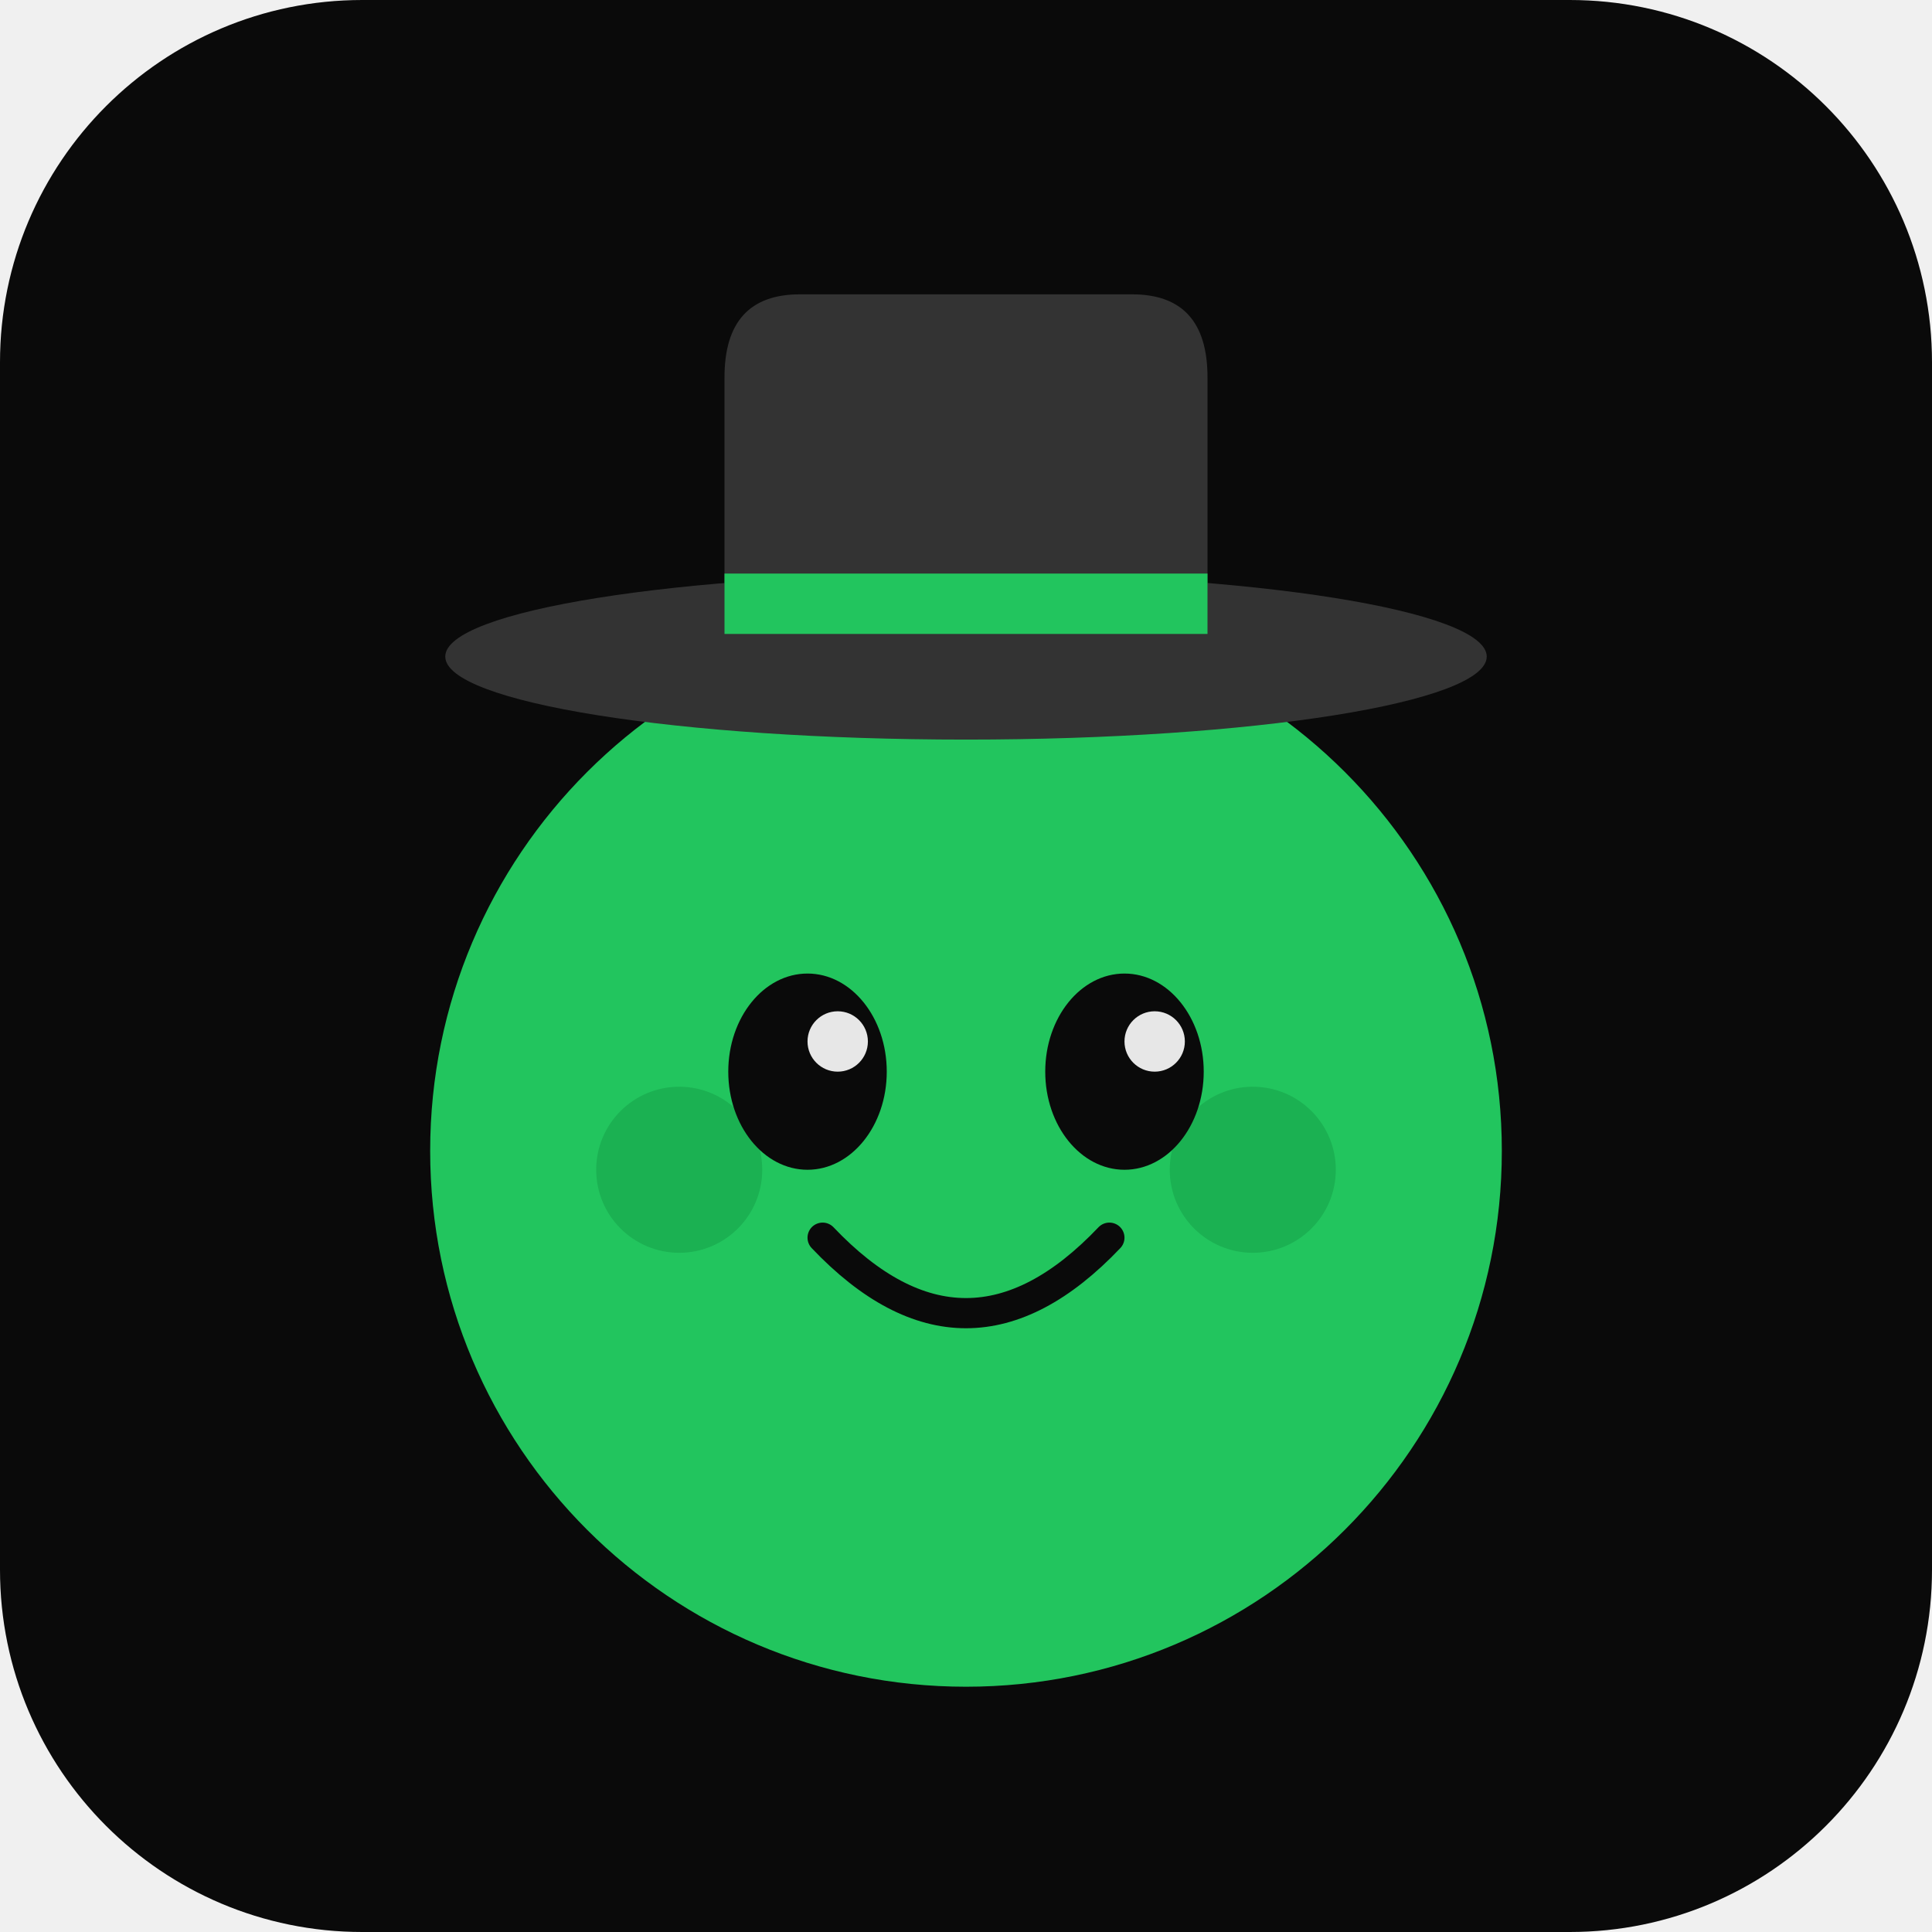
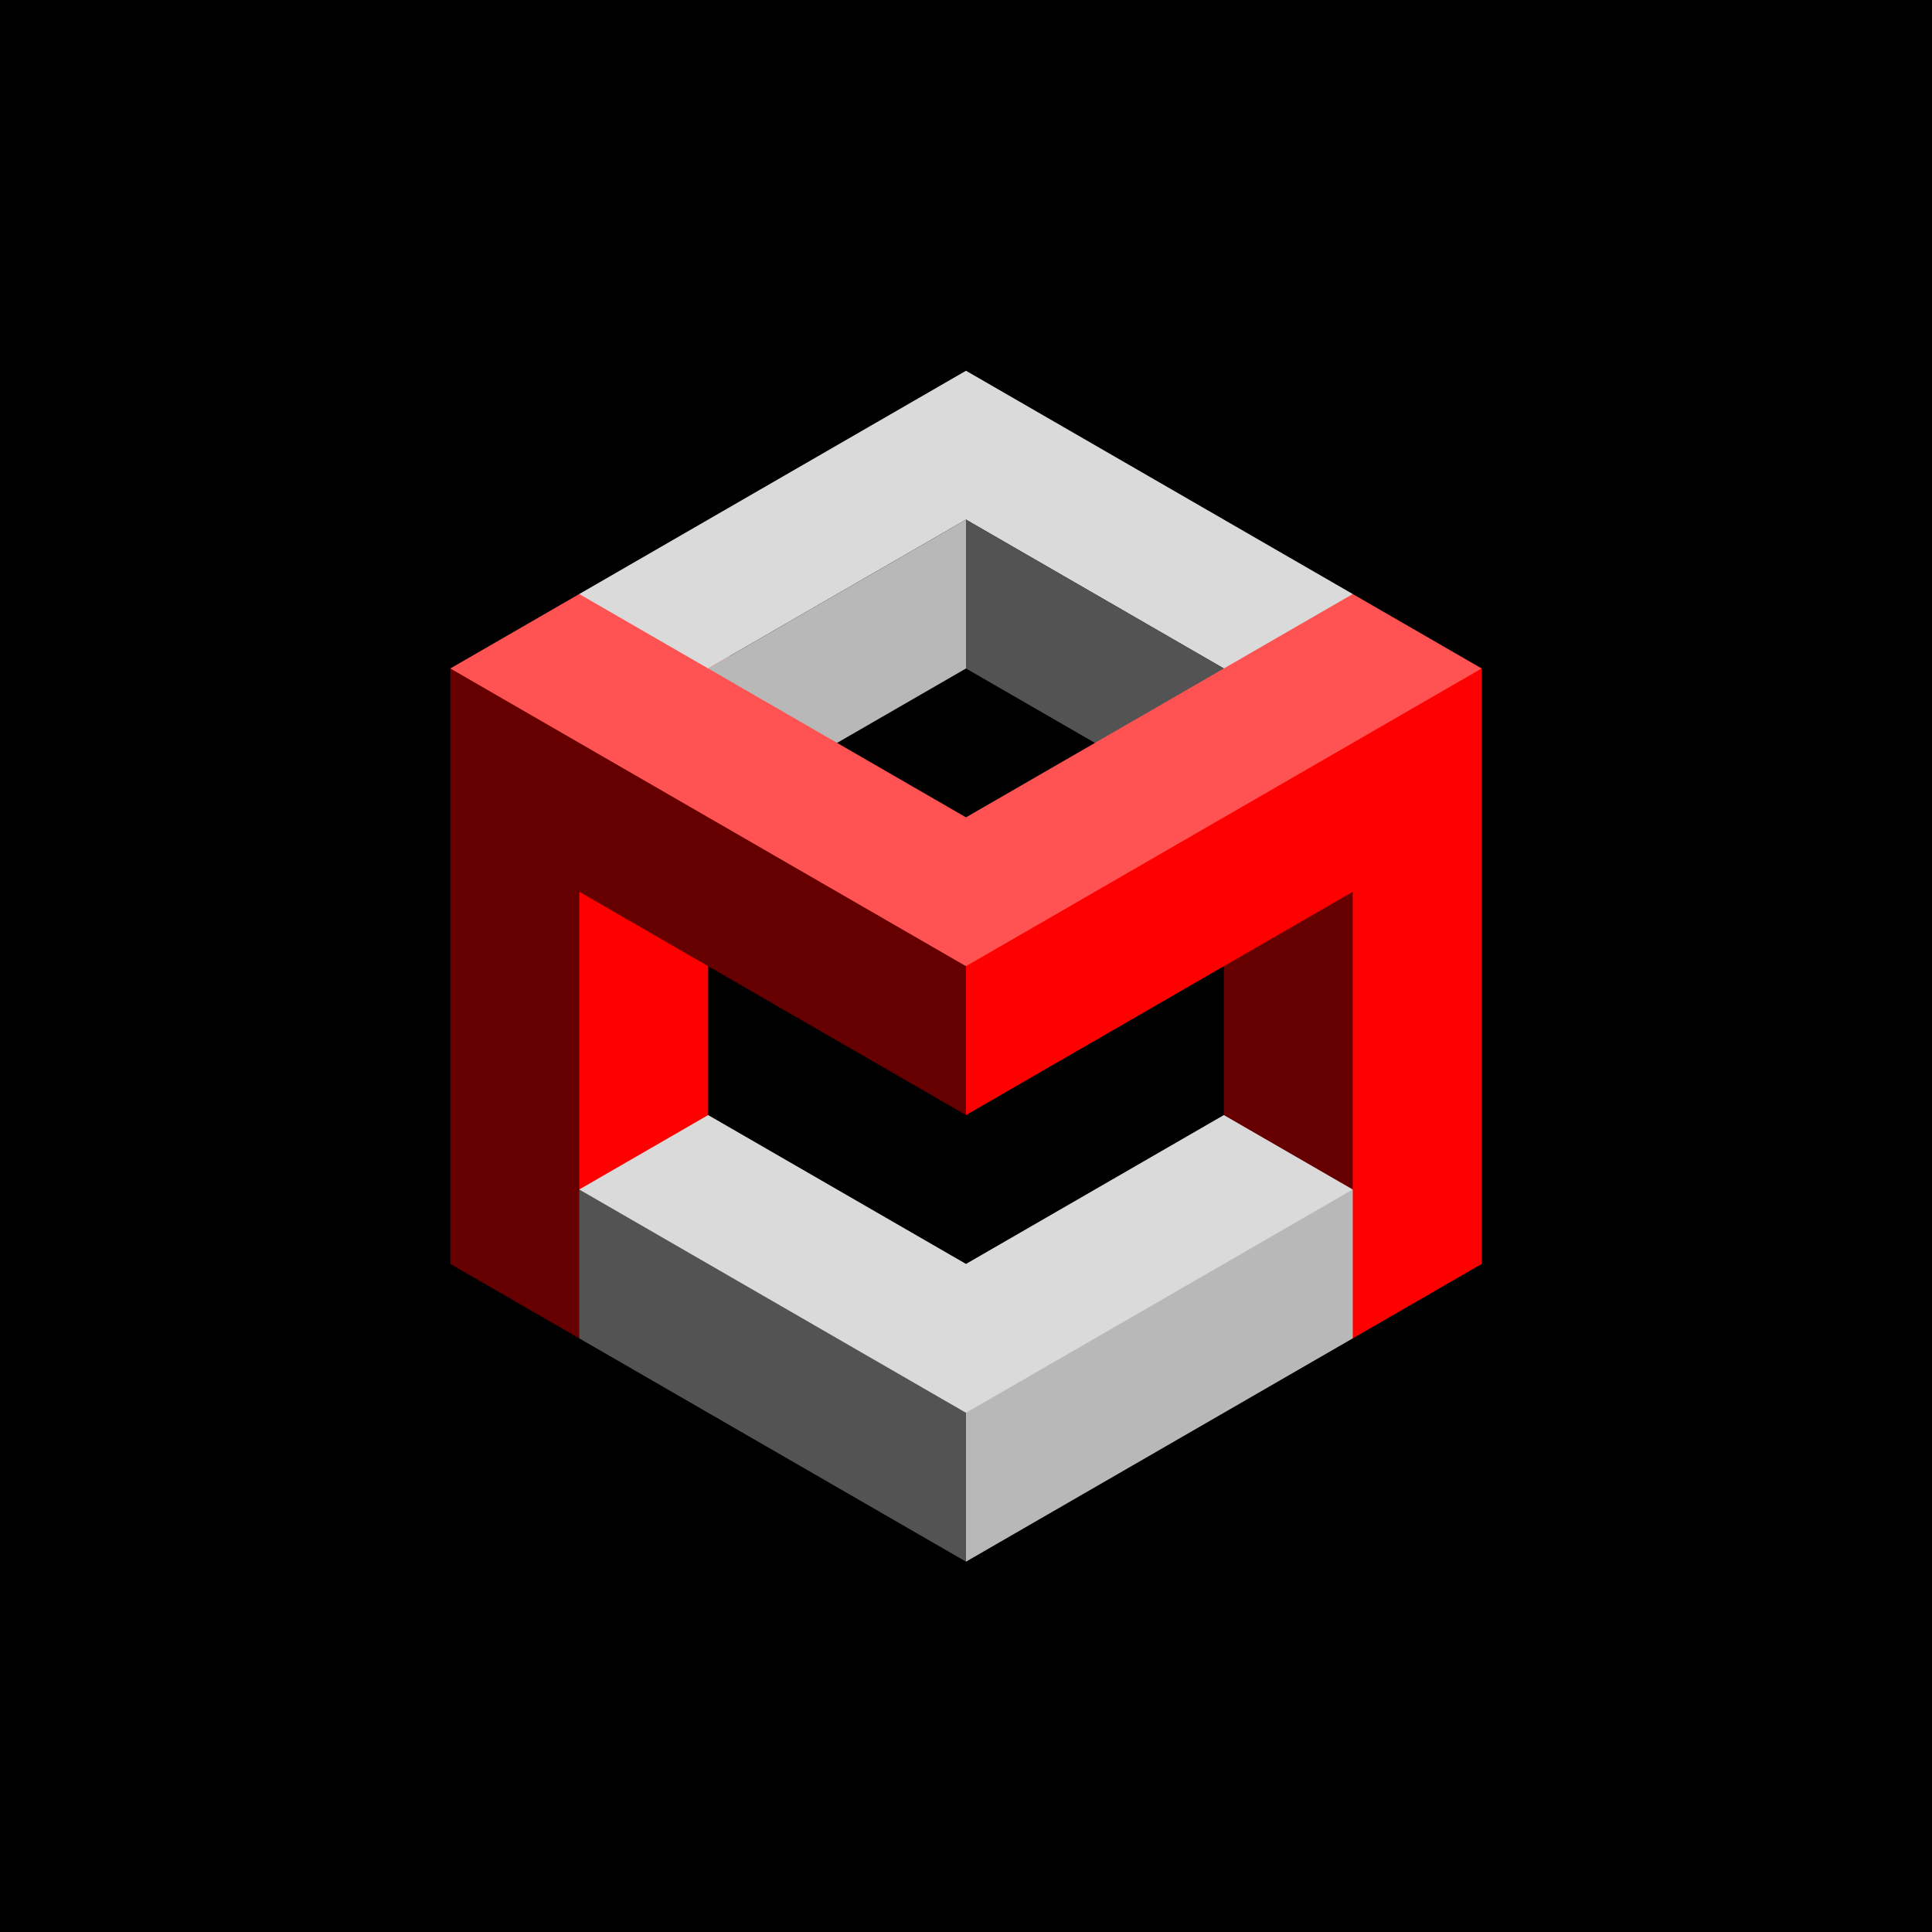
- <svg xmlns="http://www.w3.org/2000/svg" viewBox="0 0 512 512">
-   <rect width="512" height="512" rx="96" fill="#0a0a0a" />
-   <circle cx="256" cy="305" r="142" fill="#22c55e" />
-   <circle cx="180" cy="310" r="22" fill="#16a34a" opacity="0.6" />
-   <circle cx="332" cy="310" r="22" fill="#16a34a" opacity="0.6" />
-   <ellipse cx="256" cy="174" rx="138" ry="22" fill="#333333" />
-   <path d="M 192 174 L 192 100 Q 192 78 212 78 L 300 78 Q 320 78 320 100 L 320 174 Z" fill="#333333" />
-   <rect x="192" y="152" width="128" height="16" fill="#22c55e" />
-   <ellipse cx="214" cy="284" rx="21" ry="26" fill="#0a0a0a" />
-   <ellipse cx="298" cy="284" rx="21" ry="26" fill="#0a0a0a" />
-   <circle cx="222" cy="276" r="8" fill="#ffffff" opacity="0.9" />
-   <circle cx="306" cy="276" r="8" fill="#ffffff" opacity="0.9" />
-   <path d="M 218 328 Q 256 368 294 328" stroke="#0a0a0a" stroke-width="8" fill="none" stroke-linecap="round" />
+ <svg xmlns="http://www.w3.org/2000/svg" width="100%" height="100%" viewBox="100 0 400 400" version="1.1" xml:space="preserve" style="fill-rule:evenodd;clip-rule:evenodd;stroke-linejoin:round;stroke-miterlimit:2;">
+   <rect x="100" y="0" width="400" height="400" style="fill:#000000;" />
+   <path d="M193.234,261.683L193.234,138.4L314.098,185.244L300,230.862L246.617,200.041L226.452,200.041L226.452,230.862L219.925,277.093L193.234,261.683Z" style="fill:#600;" />
+   <path d="M406.766,261.683L406.766,138.4L340.329,161.515L300,190.443L300,230.862L353.383,200.041L380.075,277.093L406.766,261.683Z" style="fill:#f00;" />
+   <path d="M219.925,246.272L313.346,284.798L300,323.324L219.925,277.093L219.925,246.272Z" style="fill:#535353;" />
+   <path d="M380.075,246.272L332.715,261.683L300,292.503L300,323.324L380.075,277.093L380.075,246.272Z" style="fill:#b8b8b8;" />
+   <path d="M246.617,230.862L246.617,200.041L219.925,184.631L219.925,246.272L234.506,246.272L246.617,230.862Z" style="fill:#f00;" />
+   <path d="M353.383,230.862L353.383,200.041L380.075,184.631L380.075,246.272L358.583,246.272L353.383,230.862Z" style="fill:#600;" />
+   <path d="M193.234,138.4L219.925,122.989L240.95,127.623L273.308,153.81L300,169.221L326.692,153.81L330.939,138.4L353.383,138.4L357.131,122.632L380.075,122.989L406.766,138.4L300,200.041L193.234,138.4Z" style="fill:#ff5252;" />
+   <path d="M380.075,122.989L300,76.758L219.925,122.989L246.617,138.4L300,107.579L353.383,138.4L380.075,122.989Z" style="fill:#dadada;" />
+   <path d="M273.308,153.81L300,138.4L300,107.579L246.617,138.4L273.308,153.81" style="fill:#b8b8b8;" />
+   <path d="M326.692,153.81L300,138.4L300,107.579L353.383,138.4L326.692,153.81" style="fill:#535353;" />
+   <path d="M246.617,230.862L300,261.683L353.383,230.862L380.075,246.272L300,292.503L219.925,246.272L246.617,230.862Z" style="fill:#dadada;" />
</svg>
